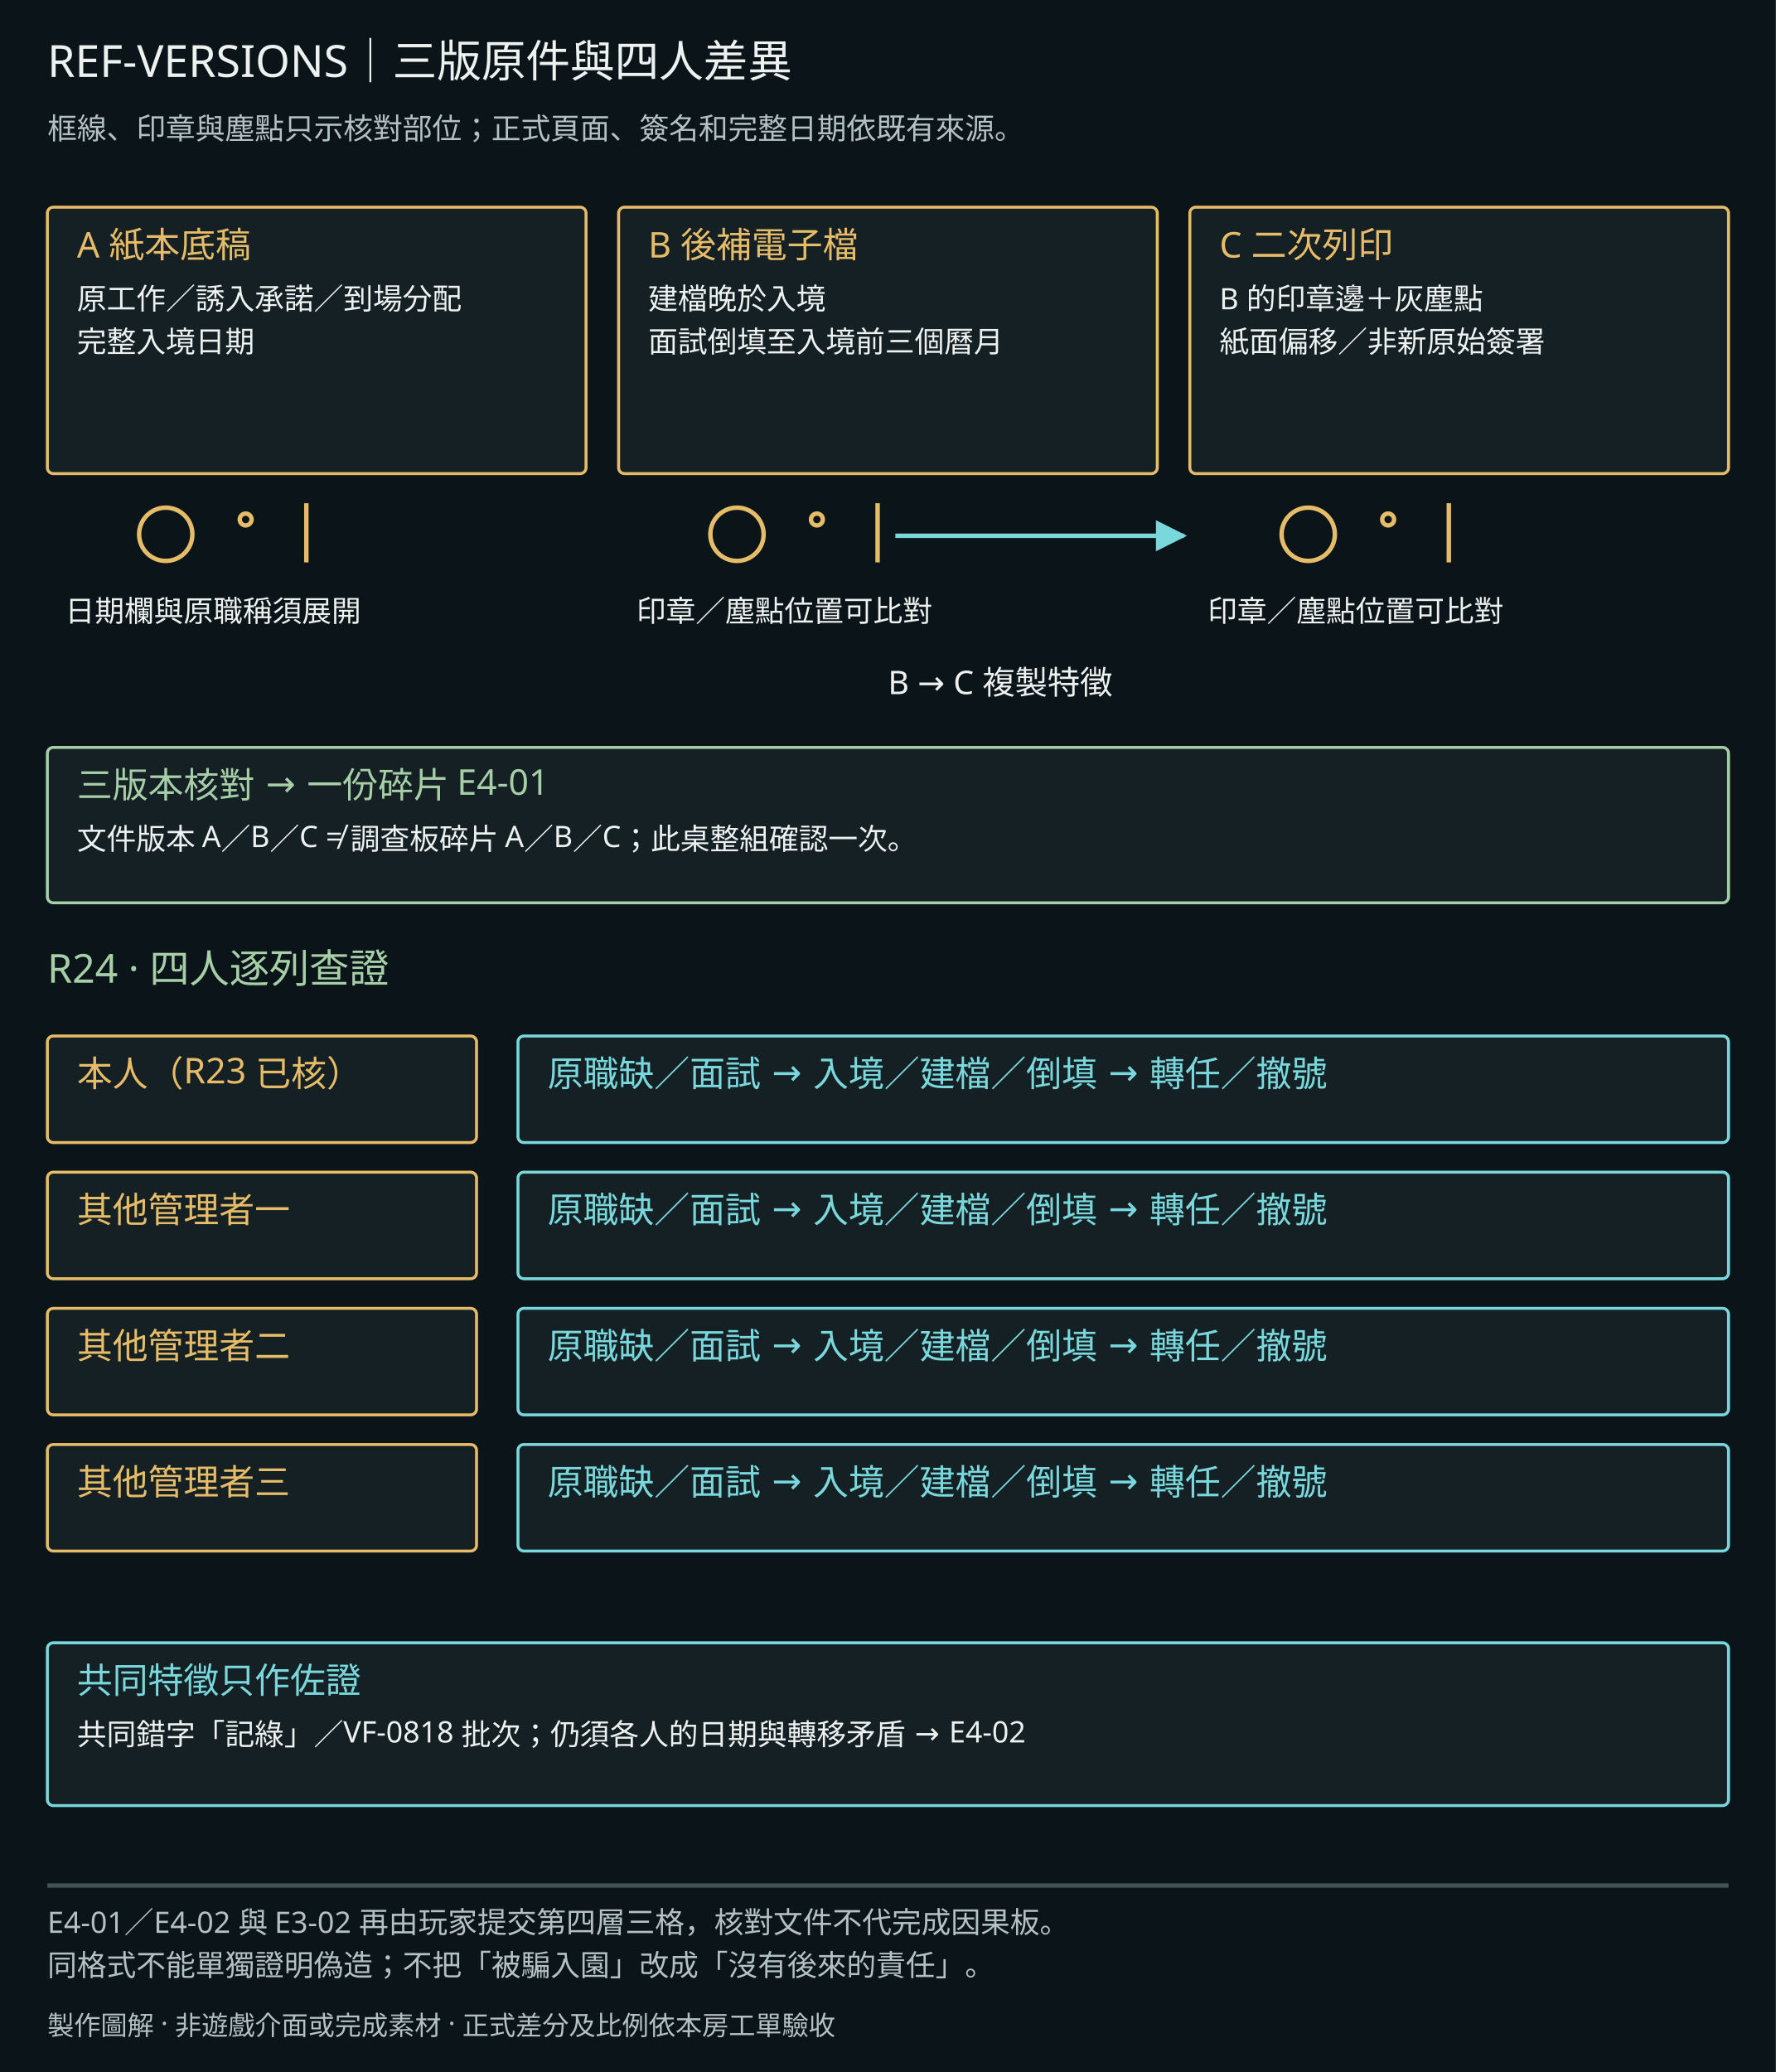
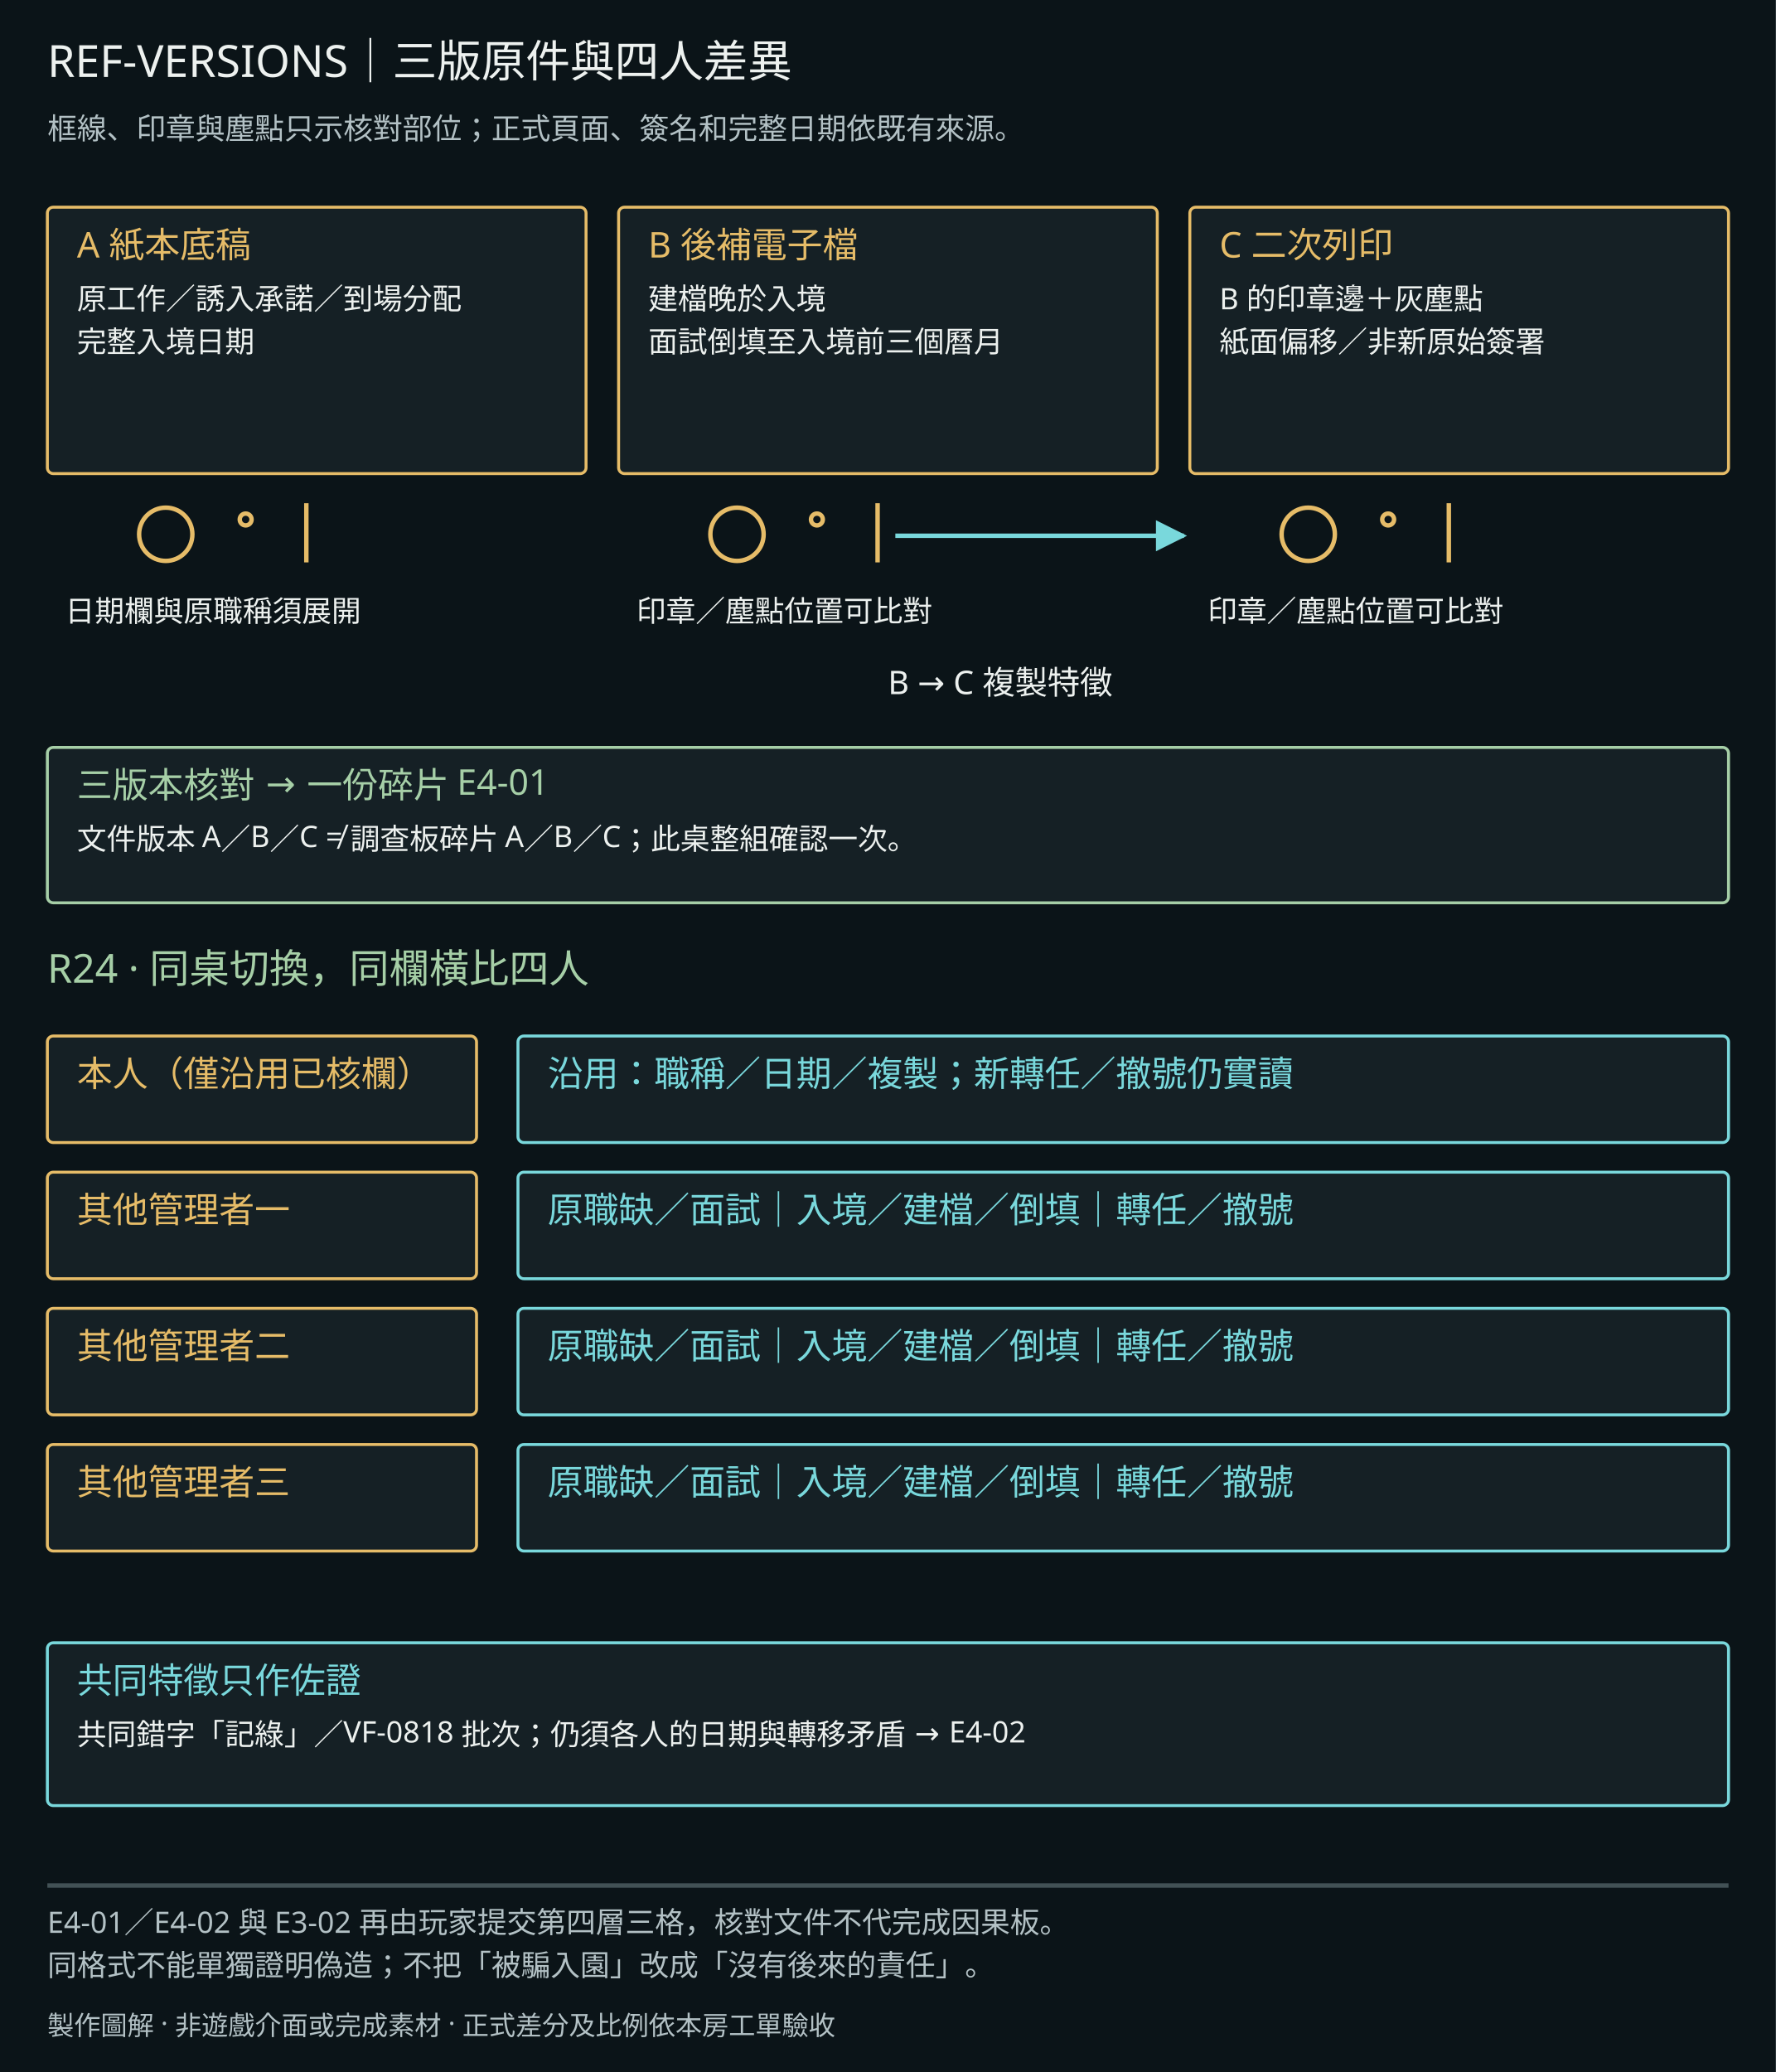
<svg xmlns="http://www.w3.org/2000/svg" width="1200" height="1400" viewBox="0 0 1200 1400" role="img" aria-labelledby="title desc">
  <defs>
    <marker id="arrow" viewBox="0 0 10 10" refX="9" refY="5" markerWidth="7" markerHeight="7" orient="auto-start-reverse">
      <path d="M0 0L10 5L0 10Z" fill="#79d8dc" />
    </marker>
  </defs>
  <style>text{font-family:"Microsoft JhengHei","Noto Sans TC",sans-serif;letter-spacing:0}</style>
  <rect width="1200" height="1400" fill="#0b1418" />
  <text x="32" y="52" font-size="30" fill="#edf1ef">REF-VERSIONS｜三版原件與四人差異</text>
  <text x="32" y="94" font-size="20" fill="#b3c1c5">框線、印章與塵點只示核對部位；正式頁面、簽名和完整日期依既有來源。</text>
  <rect x="32" y="140" width="364" height="180" rx="4" fill="#152025" stroke="#e6bc68" stroke-width="2" />
  <text x="52" y="174" font-size="24" fill="#e6bc68">A 紙本底稿</text>
  <text x="52" y="209" font-size="20" fill="#edf1ef">原工作／誘入承諾／到場分配</text>
  <text x="52" y="238" font-size="20" fill="#edf1ef">完整入境日期</text>
  <circle cx="112" cy="361" r="18" fill="#0b1418" stroke="#e6bc68" stroke-width="3" />
  <circle cx="166" cy="351" r="4" fill="#0b1418" stroke="#e6bc68" stroke-width="3" />
  <polyline points="207,340 207,380" fill="none" stroke="#e6bc68" stroke-width="3" />
  <text x="44" y="420" font-size="20" fill="#edf1ef">日期欄與原職稱須展開</text>
  <rect x="418" y="140" width="364" height="180" rx="4" fill="#152025" stroke="#e6bc68" stroke-width="2" />
  <text x="438" y="174" font-size="24" fill="#e6bc68">B 後補電子檔</text>
  <text x="438" y="209" font-size="20" fill="#edf1ef">建檔晚於入境</text>
  <text x="438" y="238" font-size="20" fill="#edf1ef">面試倒填至入境前三個曆月</text>
  <circle cx="498" cy="361" r="18" fill="#0b1418" stroke="#e6bc68" stroke-width="3" />
  <circle cx="552" cy="351" r="4" fill="#0b1418" stroke="#e6bc68" stroke-width="3" />
  <polyline points="593,340 593,380" fill="none" stroke="#e6bc68" stroke-width="3" />
  <text x="430" y="420" font-size="20" fill="#edf1ef">印章／塵點位置可比對</text>
  <rect x="804" y="140" width="364" height="180" rx="4" fill="#152025" stroke="#e6bc68" stroke-width="2" />
  <text x="824" y="174" font-size="24" fill="#e6bc68">C 二次列印</text>
  <text x="824" y="209" font-size="20" fill="#edf1ef">B 的印章邊＋灰塵點</text>
  <text x="824" y="238" font-size="20" fill="#edf1ef">紙面偏移／非新原始簽署</text>
  <circle cx="884" cy="361" r="18" fill="#0b1418" stroke="#e6bc68" stroke-width="3" />
  <circle cx="938" cy="351" r="4" fill="#0b1418" stroke="#e6bc68" stroke-width="3" />
  <polyline points="979,340 979,380" fill="none" stroke="#e6bc68" stroke-width="3" />
  <text x="816" y="420" font-size="20" fill="#edf1ef">印章／塵點位置可比對</text>
  <polyline points="605,362 800,362" fill="none" stroke="#79d8dc" stroke-width="3" marker-end="url(#arrow)" />
  <text x="600" y="469" font-size="22" fill="#edf1ef">B → C 複製特徵</text>
  <rect x="32" y="505" width="1136" height="105" rx="4" fill="#152025" stroke="#a6cfa7" stroke-width="2" />
  <text x="52" y="539" font-size="24" fill="#a6cfa7">三版本核對 → 一份碎片 E4-01</text>
  <text x="52" y="574" font-size="20" fill="#edf1ef">文件版本 A／B／C ≠ 調查板碎片 A／B／C；此桌整組確認一次。</text>
-   <text x="32" y="664" font-size="27" fill="#a6cfa7">R24 · 四人逐列查證</text>
+   <text x="32" y="664" font-size="27" fill="#a6cfa7">R24 · 同桌切換，同欄橫比四人</text>
  <rect x="32" y="700" width="290" height="72" rx="4" fill="#152025" stroke="#e6bc68" stroke-width="2" />
-   <text x="52" y="734" font-size="24" fill="#e6bc68">本人（R23 已核）</text>
+   <text x="52" y="734" font-size="24" fill="#e6bc68">本人（僅沿用已核欄）</text>
  <text x="52" y="769" font-size="20" fill="#edf1ef" />
  <rect x="350" y="700" width="818" height="72" rx="4" fill="#152025" stroke="#79d8dc" stroke-width="2" />
-   <text x="370" y="734" font-size="24" fill="#79d8dc">原職缺／面試 → 入境／建檔／倒填 → 轉任／撤號</text>
+   <text x="370" y="734" font-size="24" fill="#79d8dc">沿用：職稱／日期／複製；新轉任／撤號仍實讀</text>
  <text x="370" y="769" font-size="20" fill="#edf1ef" />
  <rect x="32" y="792" width="290" height="72" rx="4" fill="#152025" stroke="#e6bc68" stroke-width="2" />
  <text x="52" y="826" font-size="24" fill="#e6bc68">其他管理者一</text>
  <text x="52" y="861" font-size="20" fill="#edf1ef" />
  <rect x="350" y="792" width="818" height="72" rx="4" fill="#152025" stroke="#79d8dc" stroke-width="2" />
-   <text x="370" y="826" font-size="24" fill="#79d8dc">原職缺／面試 → 入境／建檔／倒填 → 轉任／撤號</text>
+   <text x="370" y="826" font-size="24" fill="#79d8dc">原職缺／面試｜入境／建檔／倒填｜轉任／撤號</text>
  <text x="370" y="861" font-size="20" fill="#edf1ef" />
  <rect x="32" y="884" width="290" height="72" rx="4" fill="#152025" stroke="#e6bc68" stroke-width="2" />
  <text x="52" y="918" font-size="24" fill="#e6bc68">其他管理者二</text>
  <text x="52" y="953" font-size="20" fill="#edf1ef" />
  <rect x="350" y="884" width="818" height="72" rx="4" fill="#152025" stroke="#79d8dc" stroke-width="2" />
-   <text x="370" y="918" font-size="24" fill="#79d8dc">原職缺／面試 → 入境／建檔／倒填 → 轉任／撤號</text>
+   <text x="370" y="918" font-size="24" fill="#79d8dc">原職缺／面試｜入境／建檔／倒填｜轉任／撤號</text>
  <text x="370" y="953" font-size="20" fill="#edf1ef" />
  <rect x="32" y="976" width="290" height="72" rx="4" fill="#152025" stroke="#e6bc68" stroke-width="2" />
  <text x="52" y="1010" font-size="24" fill="#e6bc68">其他管理者三</text>
  <text x="52" y="1045" font-size="20" fill="#edf1ef" />
  <rect x="350" y="976" width="818" height="72" rx="4" fill="#152025" stroke="#79d8dc" stroke-width="2" />
-   <text x="370" y="1010" font-size="24" fill="#79d8dc">原職缺／面試 → 入境／建檔／倒填 → 轉任／撤號</text>
+   <text x="370" y="1010" font-size="24" fill="#79d8dc">原職缺／面試｜入境／建檔／倒填｜轉任／撤號</text>
  <text x="370" y="1045" font-size="20" fill="#edf1ef" />
  <rect x="32" y="1110" width="1136" height="110" rx="4" fill="#152025" stroke="#79d8dc" stroke-width="2" />
  <text x="52" y="1144" font-size="24" fill="#79d8dc">共同特徵只作佐證</text>
  <text x="52" y="1179" font-size="20" fill="#edf1ef">共同錯字「記綠」／VF-0818 批次；仍須各人的日期與轉移矛盾 → E4-02</text>
  <polyline points="32,1274 1168,1274" fill="none" stroke="#425155" stroke-width="3" />
  <text x="32" y="1306" font-size="20" fill="#b3c1c5">E4-01／E4-02 與 E3-02 再由玩家提交第四層三格，核對文件不代完成因果板。</text>
  <text x="32" y="1335" font-size="20" fill="#b3c1c5">同格式不能單獨證明偽造；不把「被騙入園」改成「沒有後來的責任」。</text>
  <text x="32" y="1375" font-size="18" fill="#b3c1c5">製作圖解 · 非遊戲介面或完成素材 · 正式差分及比例依本房工單驗收</text>
</svg>
